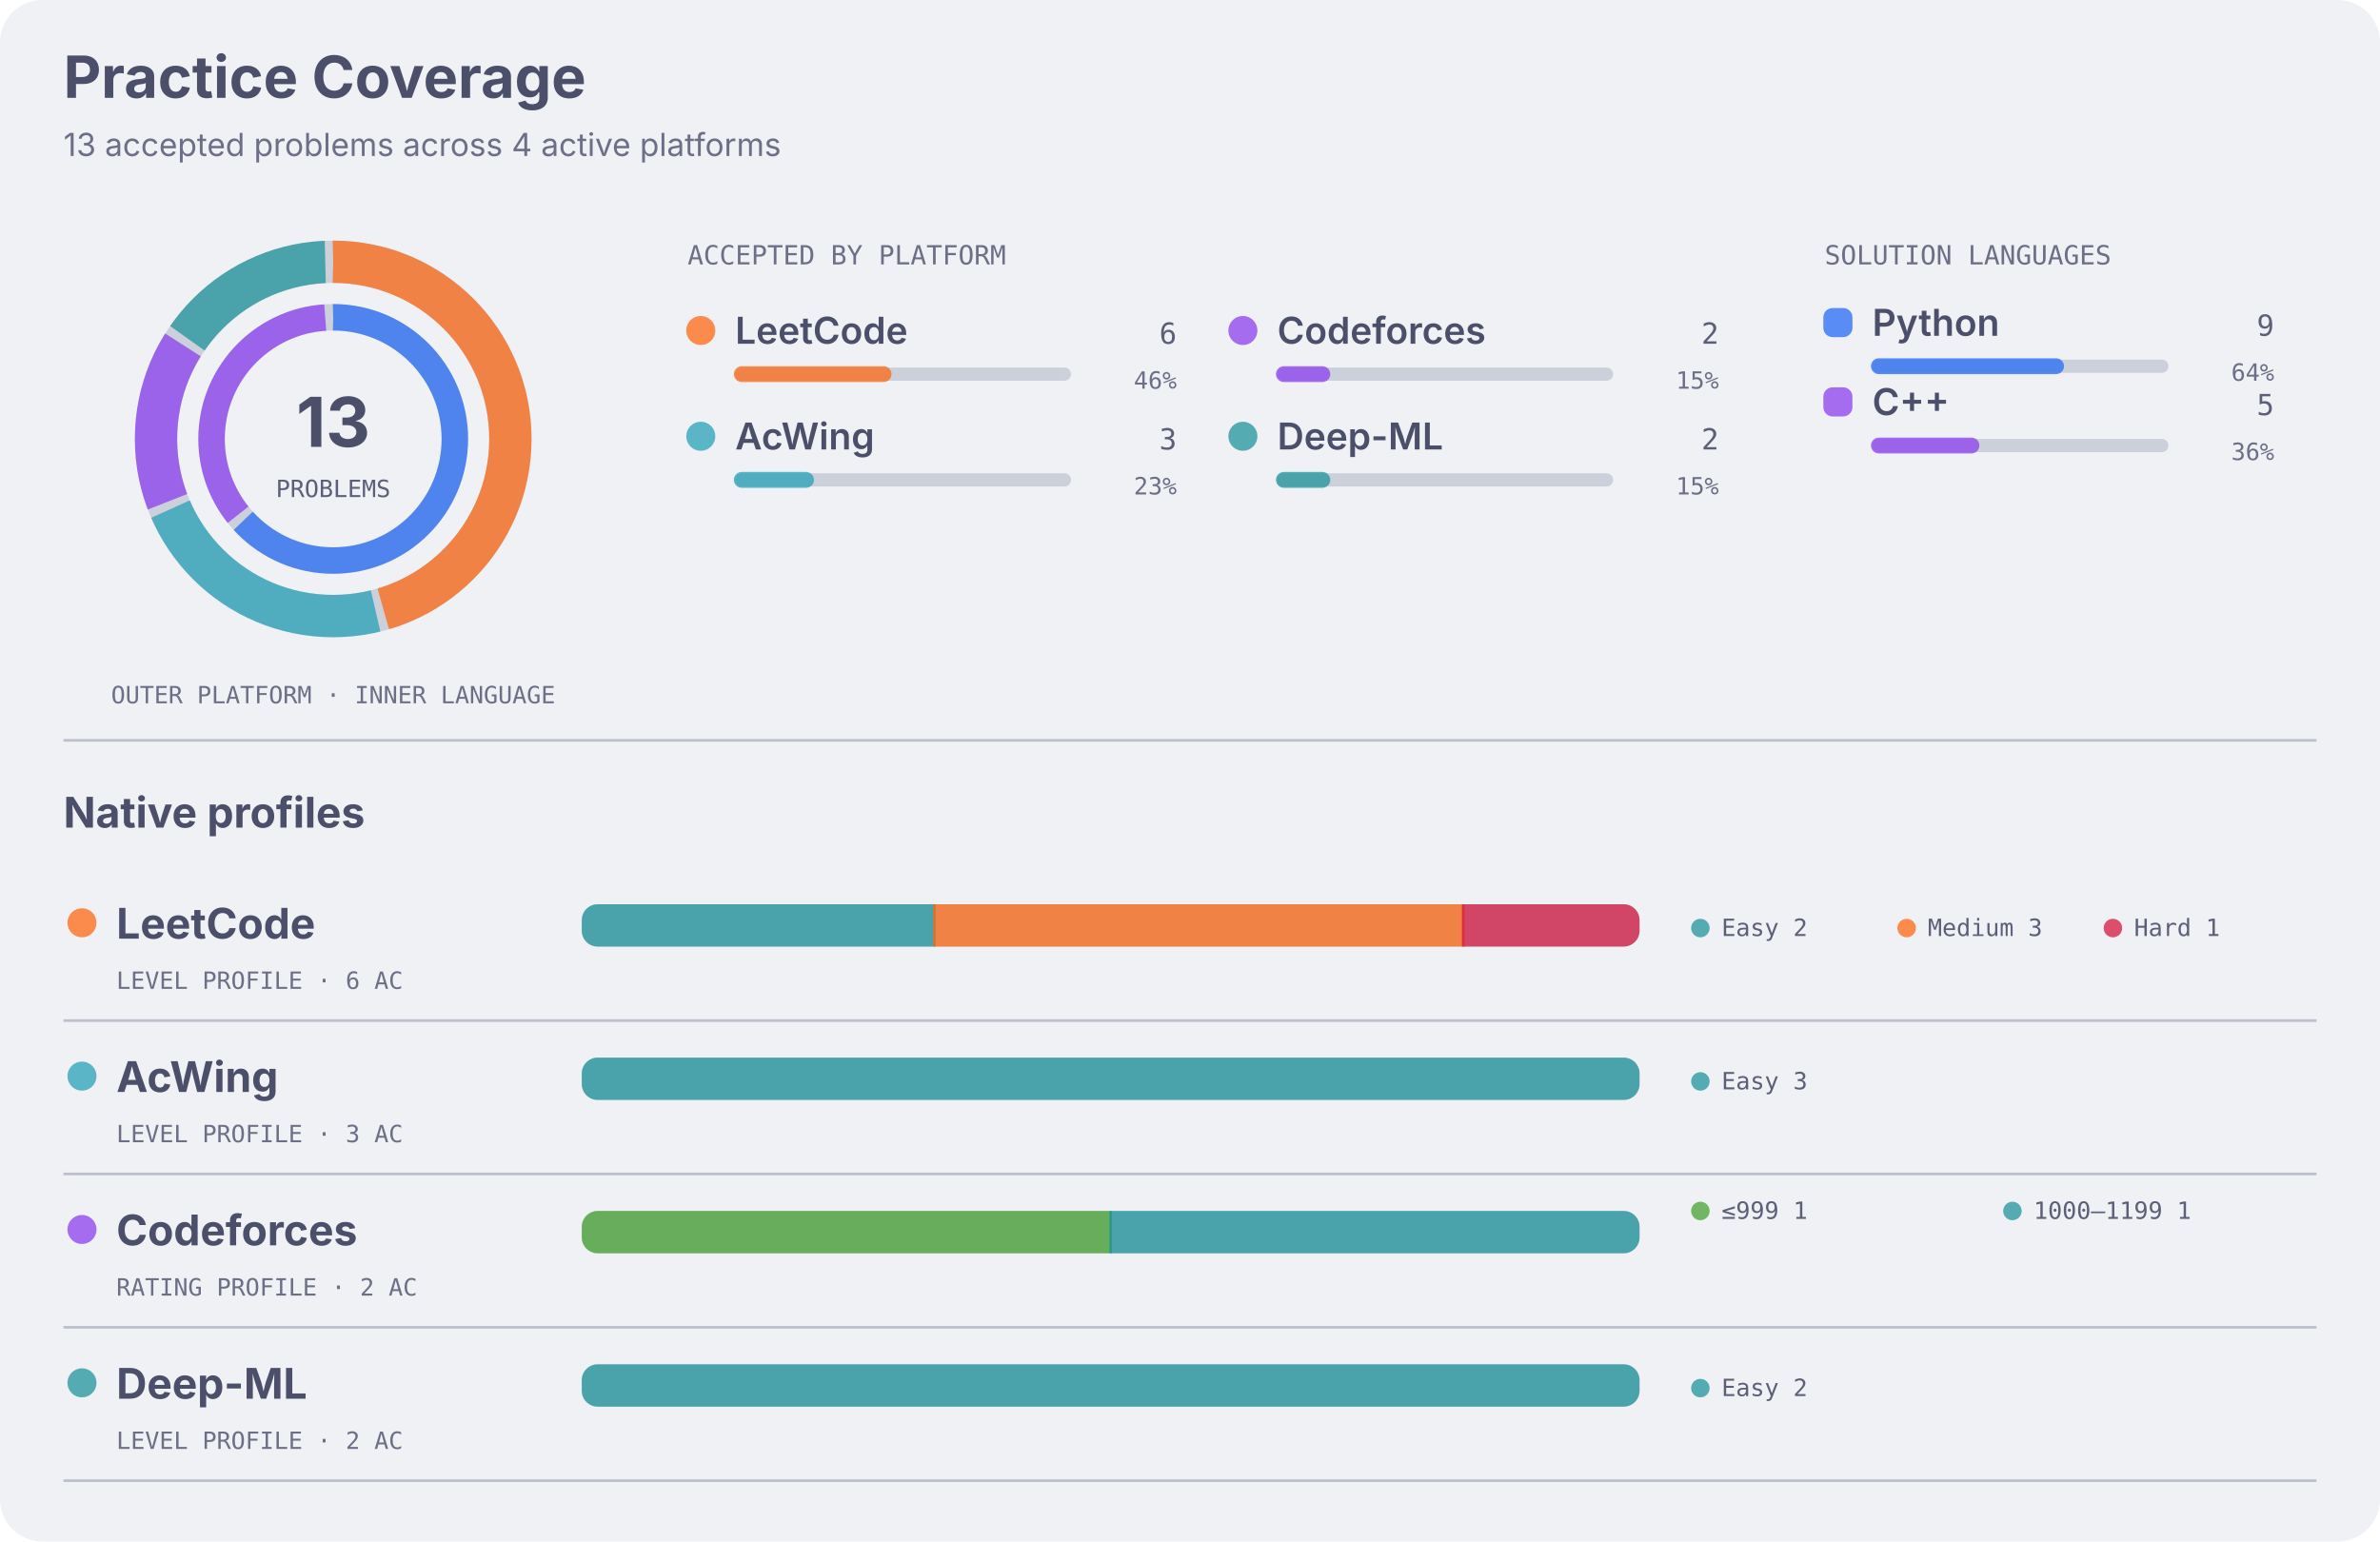
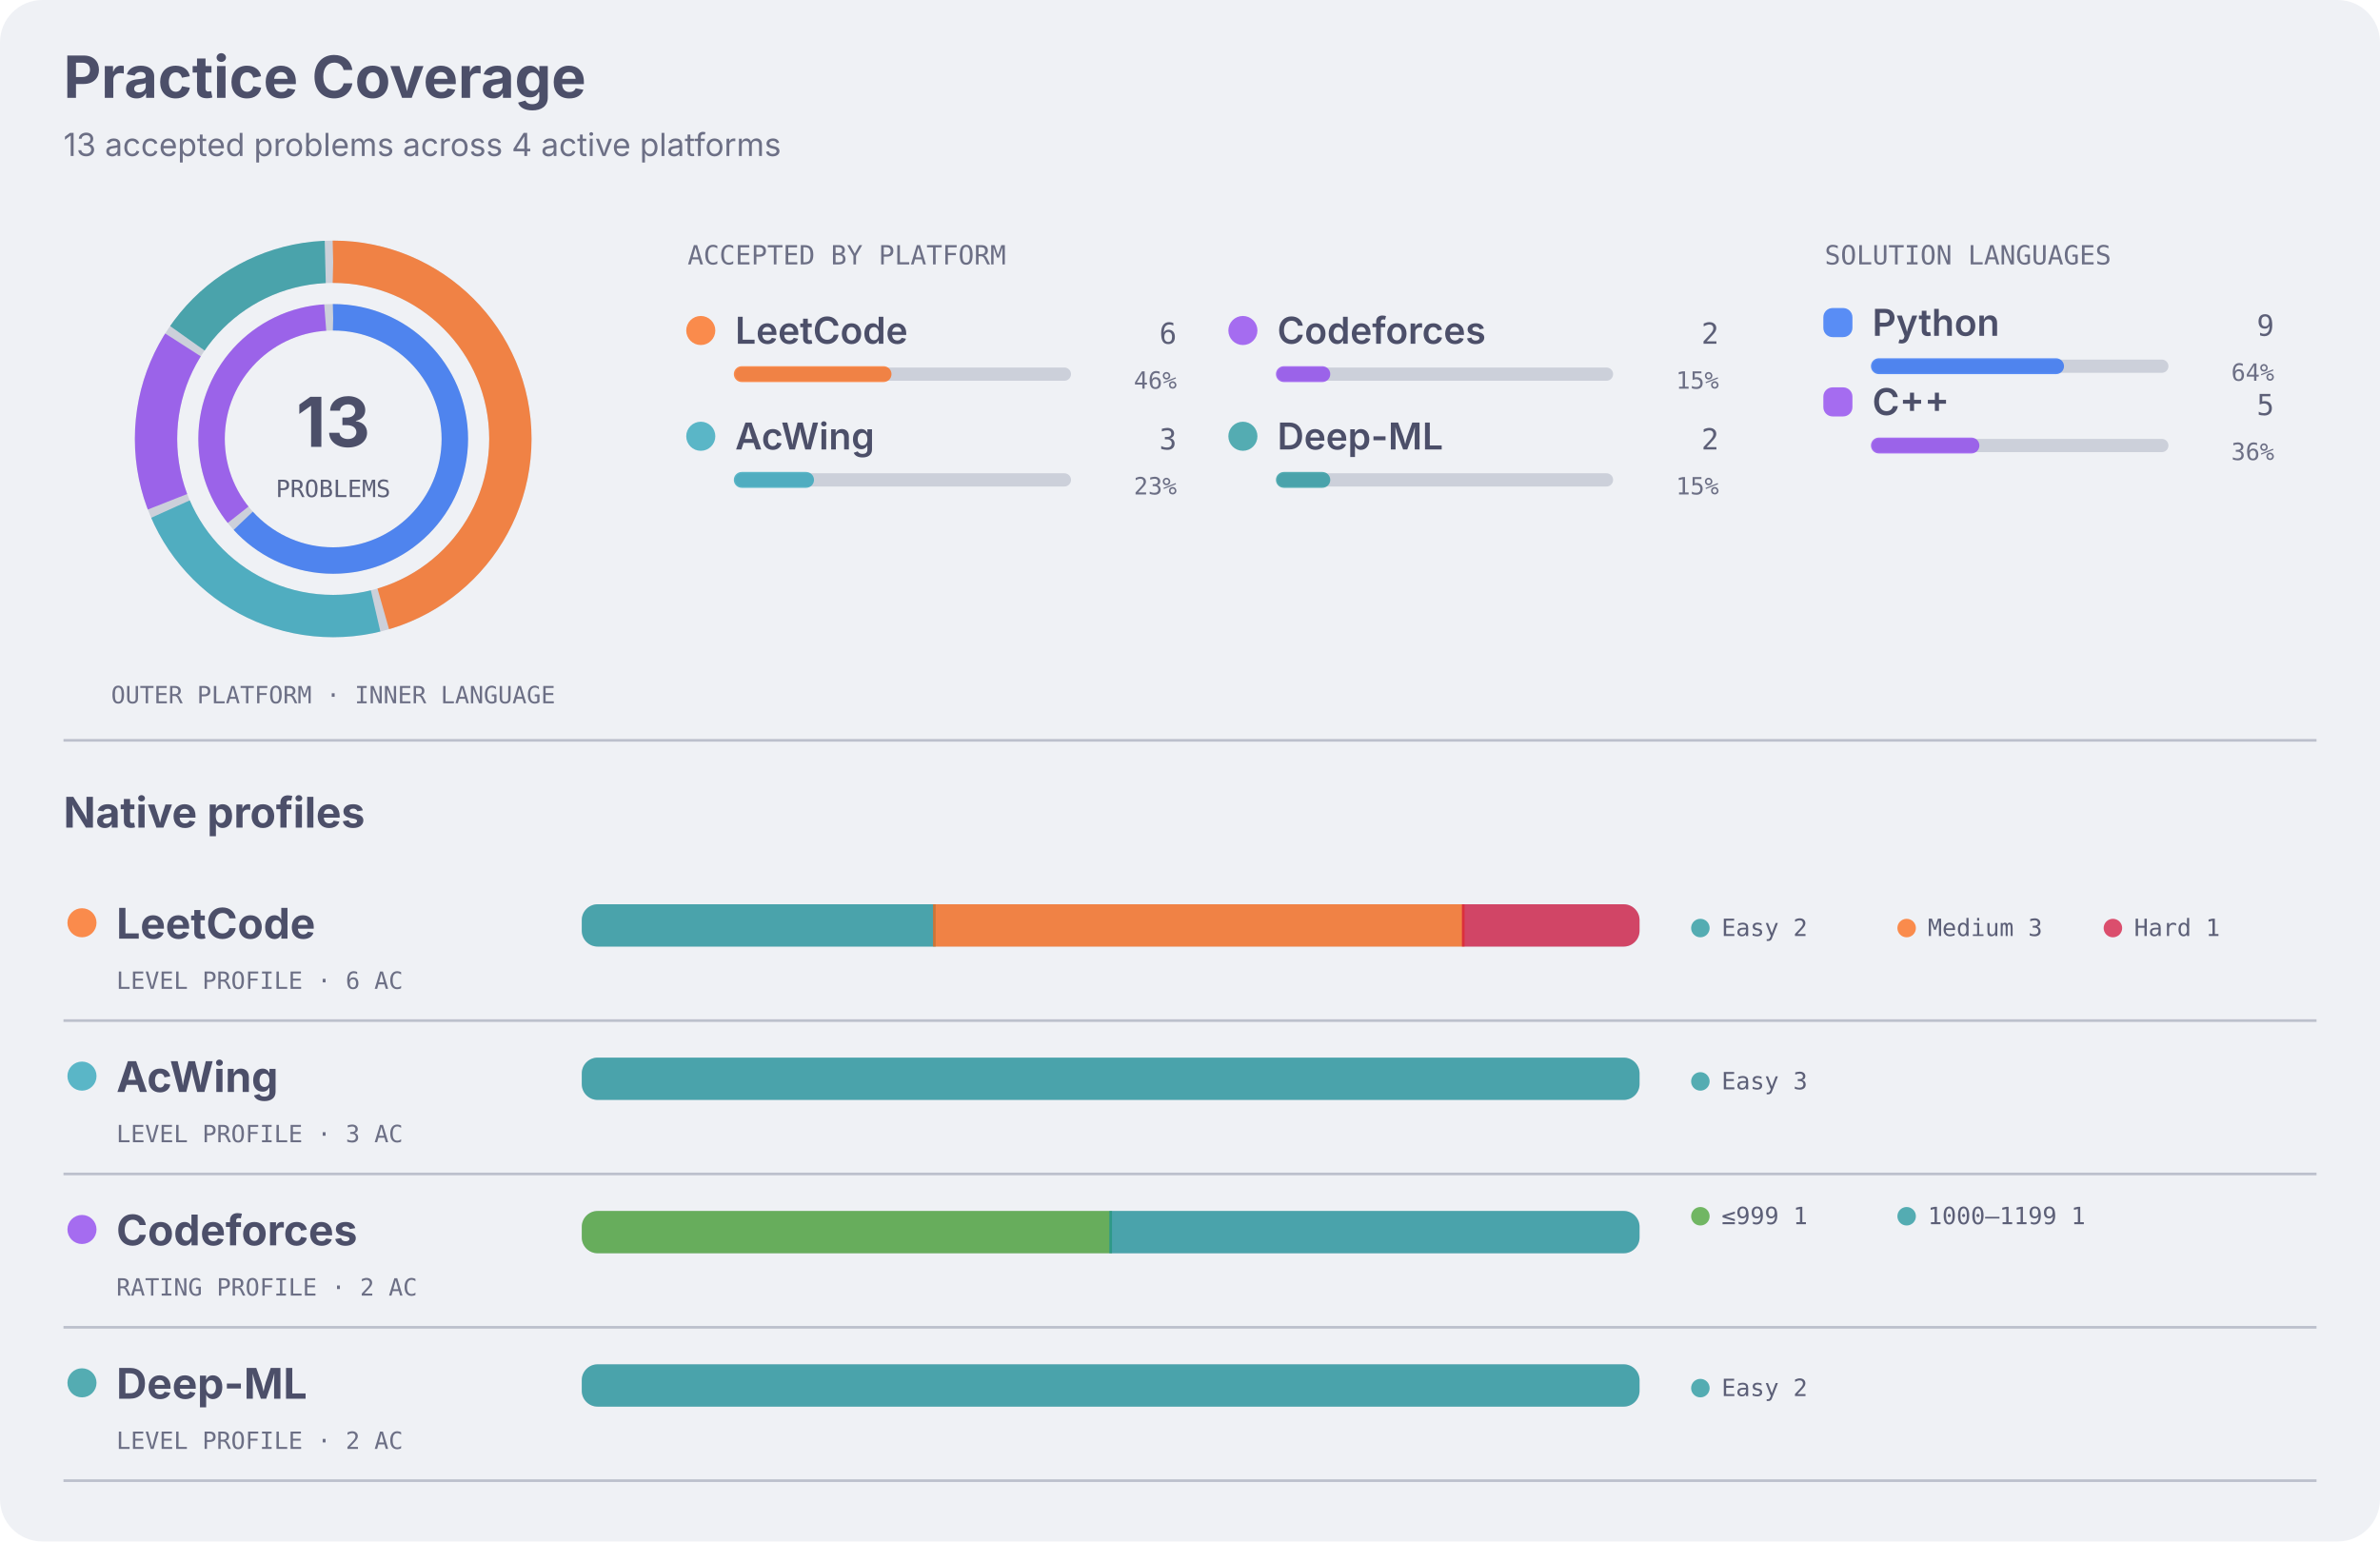
<svg xmlns="http://www.w3.org/2000/svg" width="900" height="583" viewBox="0 0 900 583" role="img" aria-labelledby="coverage-title coverage-desc">
  <style>
    .coverage-background { fill: #eff1f5; }
    .coverage-primary { fill: #4c4f69; }
    .coverage-secondary { fill: #5c5f77; }
    .coverage-muted { fill: #6c6f85; }
    .coverage-track { fill: #ccd0da; }
    .coverage-track-stroke { stroke: #ccd0da; }
    .coverage-divider { stroke: #bcc0cc; }
    .coverage-yellow { fill: #df8e1d; stroke: #df8e1d; }
    .coverage-blue { fill: #1e66f5; stroke: #1e66f5; }
    .coverage-sapphire { fill: #209fb5; stroke: #209fb5; }
    .coverage-mauve { fill: #8839ef; stroke: #8839ef; }
    .coverage-green { fill: #40a02b; stroke: #40a02b; }
    .coverage-peach { fill: #fe640b; stroke: #fe640b; }
    .coverage-red { fill: #d20f39; stroke: #d20f39; }
    .coverage-teal { fill: #179299; stroke: #179299; }
    .coverage-overlay { fill: #7c7f93; stroke: #7c7f93; }
    .coverage-accent { opacity: 0.72; }
    .coverage-empty { opacity: 0.32; }
    @media (prefers-color-scheme: dark) {
      .coverage-background { fill: #1e1e2e; }
      .coverage-primary { fill: #cdd6f4; }
      .coverage-secondary { fill: #bac2de; }
      .coverage-muted { fill: #a6adc8; }
      .coverage-track { fill: #313244; }
      .coverage-track-stroke { stroke: #313244; }
      .coverage-divider { stroke: #45475a; }
      .coverage-yellow { fill: #f9e2af; stroke: #f9e2af; }
      .coverage-blue { fill: #89b4fa; stroke: #89b4fa; }
      .coverage-sapphire { fill: #74c7ec; stroke: #74c7ec; }
      .coverage-mauve { fill: #cba6f7; stroke: #cba6f7; }
      .coverage-green { fill: #a6e3a1; stroke: #a6e3a1; }
      .coverage-peach { fill: #fab387; stroke: #fab387; }
      .coverage-red { fill: #f38ba8; stroke: #f38ba8; }
      .coverage-teal { fill: #94e2d5; stroke: #94e2d5; }
      .coverage-overlay { fill: #9399b2; stroke: #9399b2; }
      .coverage-accent { opacity: 1; }
      .coverage-empty { opacity: 0.45; }
    }
  </style>
  <rect class="coverage-background" width="900" height="583" rx="16" />
  <text class="coverage-primary" x="24" y="37" font-family="-apple-system,BlinkMacSystemFont,Segoe UI,sans-serif" font-size="22" font-weight="700">Practice Coverage</text>
  <text class="coverage-muted" x="24" y="59" font-family="-apple-system,BlinkMacSystemFont,Segoe UI,sans-serif" font-size="12">13 accepted problems across 4 active platforms</text>
  <circle class="coverage-track-stroke" cx="126" cy="166" r="67" fill="none" stroke-width="16" />
  <circle class="coverage-accent coverage-peach" cx="126" cy="166" r="67" style="fill:none" stroke-width="16" stroke-dasharray="191.30 229.68" stroke-dashoffset="-0.00" transform="rotate(-90 126 166)" data-ring="platform" data-segment="LeetCode" data-count="6">
    </circle>
  <circle class="coverage-accent coverage-sapphire" cx="126" cy="166" r="67" style="fill:none" stroke-width="16" stroke-dasharray="94.15 326.83" stroke-dashoffset="-194.30" transform="rotate(-90 126 166)" data-ring="platform" data-segment="AcWing" data-count="3">
    </circle>
  <circle class="coverage-accent coverage-mauve" cx="126" cy="166" r="67" style="fill:none" stroke-width="16" stroke-dasharray="61.77 359.21" stroke-dashoffset="-291.44" transform="rotate(-90 126 166)" data-ring="platform" data-segment="Codeforces" data-count="2">
    </circle>
  <circle class="coverage-accent coverage-teal" cx="126" cy="166" r="67" style="fill:none" stroke-width="16" stroke-dasharray="61.77 359.21" stroke-dashoffset="-356.21" transform="rotate(-90 126 166)" data-ring="platform" data-segment="Deep-ML" data-count="2">
    </circle>
  <circle class="coverage-track-stroke" cx="126" cy="166" r="46" fill="none" stroke-width="10" />
  <circle class="coverage-accent coverage-blue" cx="126" cy="166" r="46" style="fill:none" stroke-width="10" stroke-dasharray="182.80 106.22" stroke-dashoffset="-0.00" transform="rotate(-90 126 166)" data-ring="language" data-segment="Python" data-count="9">
    </circle>
  <circle class="coverage-accent coverage-mauve" cx="126" cy="166" r="46" style="fill:none" stroke-width="10" stroke-dasharray="100.22 188.80" stroke-dashoffset="-185.80" transform="rotate(-90 126 166)" data-ring="language" data-segment="C++" data-count="5">
    </circle>
  <text class="coverage-primary" x="126" y="169" text-anchor="middle" font-family="-apple-system,BlinkMacSystemFont,Segoe UI,sans-serif" font-size="26" font-weight="700">13</text>
  <text class="coverage-secondary" x="126" y="188" text-anchor="middle" font-family="ui-monospace,SFMono-Regular,Menlo,monospace" font-size="9">PROBLEMS</text>
  <text class="coverage-muted" x="126" y="266" text-anchor="middle" font-family="ui-monospace,SFMono-Regular,Menlo,monospace" font-size="9">OUTER PLATFORM · INNER LANGUAGE</text>
  <text class="coverage-muted" x="260" y="100" font-family="ui-monospace,SFMono-Regular,Menlo,monospace" font-size="10">ACCEPTED BY PLATFORM</text>
  <text class="coverage-muted" x="690" y="100" font-family="ui-monospace,SFMono-Regular,Menlo,monospace" font-size="10">SOLUTION LANGUAGES</text>
  <circle class="coverage-accent coverage-peach" cx="265" cy="125" r="5" />
  <text class="coverage-primary" x="278" y="130" font-family="-apple-system,BlinkMacSystemFont,Segoe UI,sans-serif" font-size="14" font-weight="600">LeetCode</text>
  <text class="coverage-secondary" x="445" y="130" text-anchor="end" font-family="ui-monospace,SFMono-Regular,Menlo,monospace" font-size="11">6</text>
  <rect class="coverage-track" x="278" y="139" width="127" height="5" rx="2.5" />
  <rect class="coverage-accent coverage-peach" x="278" y="139" width="58.62" height="5" rx="2.5" data-share="46.2" data-count="6">
    </rect>
  <text class="coverage-muted" x="445" y="147" text-anchor="end" font-family="ui-monospace,SFMono-Regular,Menlo,monospace" font-size="9">46%</text>
  <circle class="coverage-accent coverage-sapphire" cx="265" cy="165" r="5" />
  <text class="coverage-primary" x="278" y="170" font-family="-apple-system,BlinkMacSystemFont,Segoe UI,sans-serif" font-size="14" font-weight="600">AcWing</text>
  <text class="coverage-secondary" x="445" y="170" text-anchor="end" font-family="ui-monospace,SFMono-Regular,Menlo,monospace" font-size="11">3</text>
  <rect class="coverage-track" x="278" y="179" width="127" height="5" rx="2.5" />
  <rect class="coverage-accent coverage-sapphire" x="278" y="179" width="29.31" height="5" rx="2.5" data-share="23.1" data-count="3">
    </rect>
  <text class="coverage-muted" x="445" y="187" text-anchor="end" font-family="ui-monospace,SFMono-Regular,Menlo,monospace" font-size="9">23%</text>
  <circle class="coverage-accent coverage-mauve" cx="470" cy="125" r="5" />
  <text class="coverage-primary" x="483" y="130" font-family="-apple-system,BlinkMacSystemFont,Segoe UI,sans-serif" font-size="14" font-weight="600">Codeforces</text>
  <text class="coverage-secondary" x="650" y="130" text-anchor="end" font-family="ui-monospace,SFMono-Regular,Menlo,monospace" font-size="11">2</text>
  <rect class="coverage-track" x="483" y="139" width="127" height="5" rx="2.5" />
  <rect class="coverage-accent coverage-mauve" x="483" y="139" width="19.54" height="5" rx="2.5" data-share="15.4" data-count="2">
    </rect>
  <text class="coverage-muted" x="650" y="147" text-anchor="end" font-family="ui-monospace,SFMono-Regular,Menlo,monospace" font-size="9">15%</text>
  <circle class="coverage-accent coverage-teal" cx="470" cy="165" r="5" />
  <text class="coverage-primary" x="483" y="170" font-family="-apple-system,BlinkMacSystemFont,Segoe UI,sans-serif" font-size="14" font-weight="600">Deep-ML</text>
  <text class="coverage-secondary" x="650" y="170" text-anchor="end" font-family="ui-monospace,SFMono-Regular,Menlo,monospace" font-size="11">2</text>
  <rect class="coverage-track" x="483" y="179" width="127" height="5" rx="2.5" />
  <rect class="coverage-accent coverage-teal" x="483" y="179" width="19.54" height="5" rx="2.5" data-share="15.4" data-count="2">
    </rect>
  <text class="coverage-muted" x="650" y="187" text-anchor="end" font-family="ui-monospace,SFMono-Regular,Menlo,monospace" font-size="9">15%</text>
  <rect class="coverage-accent coverage-blue" x="690" y="117" width="10" height="10" rx="3" />
  <text class="coverage-primary" x="708" y="127" font-family="-apple-system,BlinkMacSystemFont,Segoe UI,sans-serif" font-size="14" font-weight="600">Python</text>
  <text class="coverage-secondary" x="860" y="127" text-anchor="end" font-family="ui-monospace,SFMono-Regular,Menlo,monospace" font-size="11">9</text>
  <rect class="coverage-track" x="708" y="136" width="112" height="5" rx="2.5" />
  <rect class="coverage-accent coverage-blue" x="708" y="136" width="72.00" height="5" rx="2.5" data-share="64.3" data-count="9">
    </rect>
  <text class="coverage-muted" x="860" y="144" text-anchor="end" font-family="ui-monospace,SFMono-Regular,Menlo,monospace" font-size="9">64%</text>
  <rect class="coverage-accent coverage-mauve" x="690" y="147" width="10" height="10" rx="3" />
  <text class="coverage-primary" x="708" y="157" font-family="-apple-system,BlinkMacSystemFont,Segoe UI,sans-serif" font-size="14" font-weight="600">C++</text>
  <text class="coverage-secondary" x="860" y="157" text-anchor="end" font-family="ui-monospace,SFMono-Regular,Menlo,monospace" font-size="11">5</text>
  <rect class="coverage-track" x="708" y="166" width="112" height="5" rx="2.5" />
  <rect class="coverage-accent coverage-mauve" x="708" y="166" width="40.00" height="5" rx="2.5" data-share="35.7" data-count="5">
    </rect>
  <text class="coverage-muted" x="860" y="174" text-anchor="end" font-family="ui-monospace,SFMono-Regular,Menlo,monospace" font-size="9">36%</text>
  <line class="coverage-divider" x1="24" y1="280" x2="876" y2="280" />
  <text class="coverage-primary" x="24" y="313" font-family="-apple-system,BlinkMacSystemFont,Segoe UI,sans-serif" font-size="16" font-weight="700">Native profiles</text>
  <circle class="coverage-accent coverage-peach" cx="31" cy="349" r="5" />
  <text class="coverage-primary" x="44" y="355" font-family="-apple-system,BlinkMacSystemFont,Segoe UI,sans-serif" font-size="16" font-weight="650">LeetCode</text>
  <text class="coverage-muted" x="44" y="374" font-family="ui-monospace,SFMono-Regular,Menlo,monospace" font-size="9">LEVEL PROFILE · 6 AC</text>
  <rect class="coverage-track" x="220" y="342" width="400" height="16" rx="6" />
  <clipPath id="leetcode-profile-clip">
    <rect x="220" y="342" width="400" height="16" rx="6" />
  </clipPath>
  <rect x="220.00" y="342" width="133.33" height="16" class="coverage-accent coverage-teal" clip-path="url(#leetcode-profile-clip)" data-profile="leetcode" data-segment="Easy" data-count="2">
    </rect>
  <rect x="353.33" y="342" width="200.00" height="16" class="coverage-accent coverage-peach" clip-path="url(#leetcode-profile-clip)" data-profile="leetcode" data-segment="Medium" data-count="3">
    </rect>
  <rect x="553.33" y="342" width="66.67" height="16" class="coverage-accent coverage-red" clip-path="url(#leetcode-profile-clip)" data-profile="leetcode" data-segment="Hard" data-count="1">
    </rect>
  <circle class="coverage-accent coverage-teal" cx="643" cy="351" r="3" />
  <text class="coverage-secondary" x="651" y="354" font-family="ui-monospace,SFMono-Regular,Menlo,monospace" font-size="9" data-profile-summary="leetcode" data-segment="Easy" data-count="2">Easy 2</text>
  <circle class="coverage-accent coverage-peach" cx="721" cy="351" r="3" />
  <text class="coverage-secondary" x="729" y="354" font-family="ui-monospace,SFMono-Regular,Menlo,monospace" font-size="9" data-profile-summary="leetcode" data-segment="Medium" data-count="3">Medium 3</text>
  <circle class="coverage-accent coverage-red" cx="799" cy="351" r="3" />
  <text class="coverage-secondary" x="807" y="354" font-family="ui-monospace,SFMono-Regular,Menlo,monospace" font-size="9" data-profile-summary="leetcode" data-segment="Hard" data-count="1">Hard 1</text>
  <line class="coverage-divider" x1="24" y1="386" x2="876" y2="386" />
  <circle class="coverage-accent coverage-sapphire" cx="31" cy="407" r="5" />
  <text class="coverage-primary" x="44" y="413" font-family="-apple-system,BlinkMacSystemFont,Segoe UI,sans-serif" font-size="16" font-weight="650">AcWing</text>
  <text class="coverage-muted" x="44" y="432" font-family="ui-monospace,SFMono-Regular,Menlo,monospace" font-size="9">LEVEL PROFILE · 3 AC</text>
  <rect class="coverage-track" x="220" y="400" width="400" height="16" rx="6" />
  <clipPath id="acwing-profile-clip">
    <rect x="220" y="400" width="400" height="16" rx="6" />
  </clipPath>
  <rect x="220.00" y="400" width="400.00" height="16" class="coverage-accent coverage-teal" clip-path="url(#acwing-profile-clip)" data-profile="acwing" data-segment="Easy" data-count="3">
    </rect>
  <circle class="coverage-accent coverage-teal" cx="643" cy="409" r="3" />
  <text class="coverage-secondary" x="651" y="412" font-family="ui-monospace,SFMono-Regular,Menlo,monospace" font-size="9" data-profile-summary="acwing" data-segment="Easy" data-count="3">Easy 3</text>
  <line class="coverage-divider" x1="24" y1="444" x2="876" y2="444" />
  <circle class="coverage-accent coverage-mauve" cx="31" cy="465" r="5" />
  <text class="coverage-primary" x="44" y="471" font-family="-apple-system,BlinkMacSystemFont,Segoe UI,sans-serif" font-size="16" font-weight="650">Codeforces</text>
  <text class="coverage-muted" x="44" y="490" font-family="ui-monospace,SFMono-Regular,Menlo,monospace" font-size="9">RATING PROFILE · 2 AC</text>
  <rect class="coverage-track" x="220" y="458" width="400" height="16" rx="6" />
  <clipPath id="codeforces-profile-clip">
    <rect x="220" y="458" width="400" height="16" rx="6" />
  </clipPath>
  <rect x="220.00" y="458" width="200.00" height="16" class="coverage-accent coverage-green" clip-path="url(#codeforces-profile-clip)" data-profile="codeforces" data-segment="≤999" data-count="1">
    </rect>
  <rect x="420.00" y="458" width="200.00" height="16" class="coverage-accent coverage-teal" clip-path="url(#codeforces-profile-clip)" data-profile="codeforces" data-segment="1000–1199" data-count="1">
    </rect>
-   <circle class="coverage-accent coverage-green" cx="643" cy="458" r="3" />
-   <text class="coverage-secondary" x="651" y="461" font-family="ui-monospace,SFMono-Regular,Menlo,monospace" font-size="9" data-profile-summary="codeforces" data-segment="≤999" data-count="1">≤999 1</text>
-   <circle class="coverage-accent coverage-teal" cx="761" cy="458" r="3" />
-   <text class="coverage-secondary" x="769" y="461" font-family="ui-monospace,SFMono-Regular,Menlo,monospace" font-size="9" data-profile-summary="codeforces" data-segment="1000–1199" data-count="1">1000–1199 1</text>
+   <circle class="coverage-accent coverage-green" cx="643" cy="460" r="3" />
+   <text class="coverage-secondary" x="651" y="463" font-family="ui-monospace,SFMono-Regular,Menlo,monospace" font-size="9" data-profile-summary="codeforces" data-segment="≤999" data-count="1">≤999 1</text>
+   <circle class="coverage-accent coverage-teal" cx="721" cy="460" r="3" />
+   <text class="coverage-secondary" x="729" y="463" font-family="ui-monospace,SFMono-Regular,Menlo,monospace" font-size="9" data-profile-summary="codeforces" data-segment="1000–1199" data-count="1">1000–1199 1</text>
  <line class="coverage-divider" x1="24" y1="502" x2="876" y2="502" />
  <circle class="coverage-accent coverage-teal" cx="31" cy="523" r="5" />
  <text class="coverage-primary" x="44" y="529" font-family="-apple-system,BlinkMacSystemFont,Segoe UI,sans-serif" font-size="16" font-weight="650">Deep-ML</text>
  <text class="coverage-muted" x="44" y="548" font-family="ui-monospace,SFMono-Regular,Menlo,monospace" font-size="9">LEVEL PROFILE · 2 AC</text>
  <rect class="coverage-track" x="220" y="516" width="400" height="16" rx="6" />
  <clipPath id="deep-ml-profile-clip">
    <rect x="220" y="516" width="400" height="16" rx="6" />
  </clipPath>
  <rect x="220.00" y="516" width="400.00" height="16" class="coverage-accent coverage-teal" clip-path="url(#deep-ml-profile-clip)" data-profile="deep-ml" data-segment="Easy" data-count="2">
    </rect>
  <circle class="coverage-accent coverage-teal" cx="643" cy="525" r="3" />
  <text class="coverage-secondary" x="651" y="528" font-family="ui-monospace,SFMono-Regular,Menlo,monospace" font-size="9" data-profile-summary="deep-ml" data-segment="Easy" data-count="2">Easy 2</text>
  <line class="coverage-divider" x1="24" y1="560" x2="876" y2="560" />
</svg>
